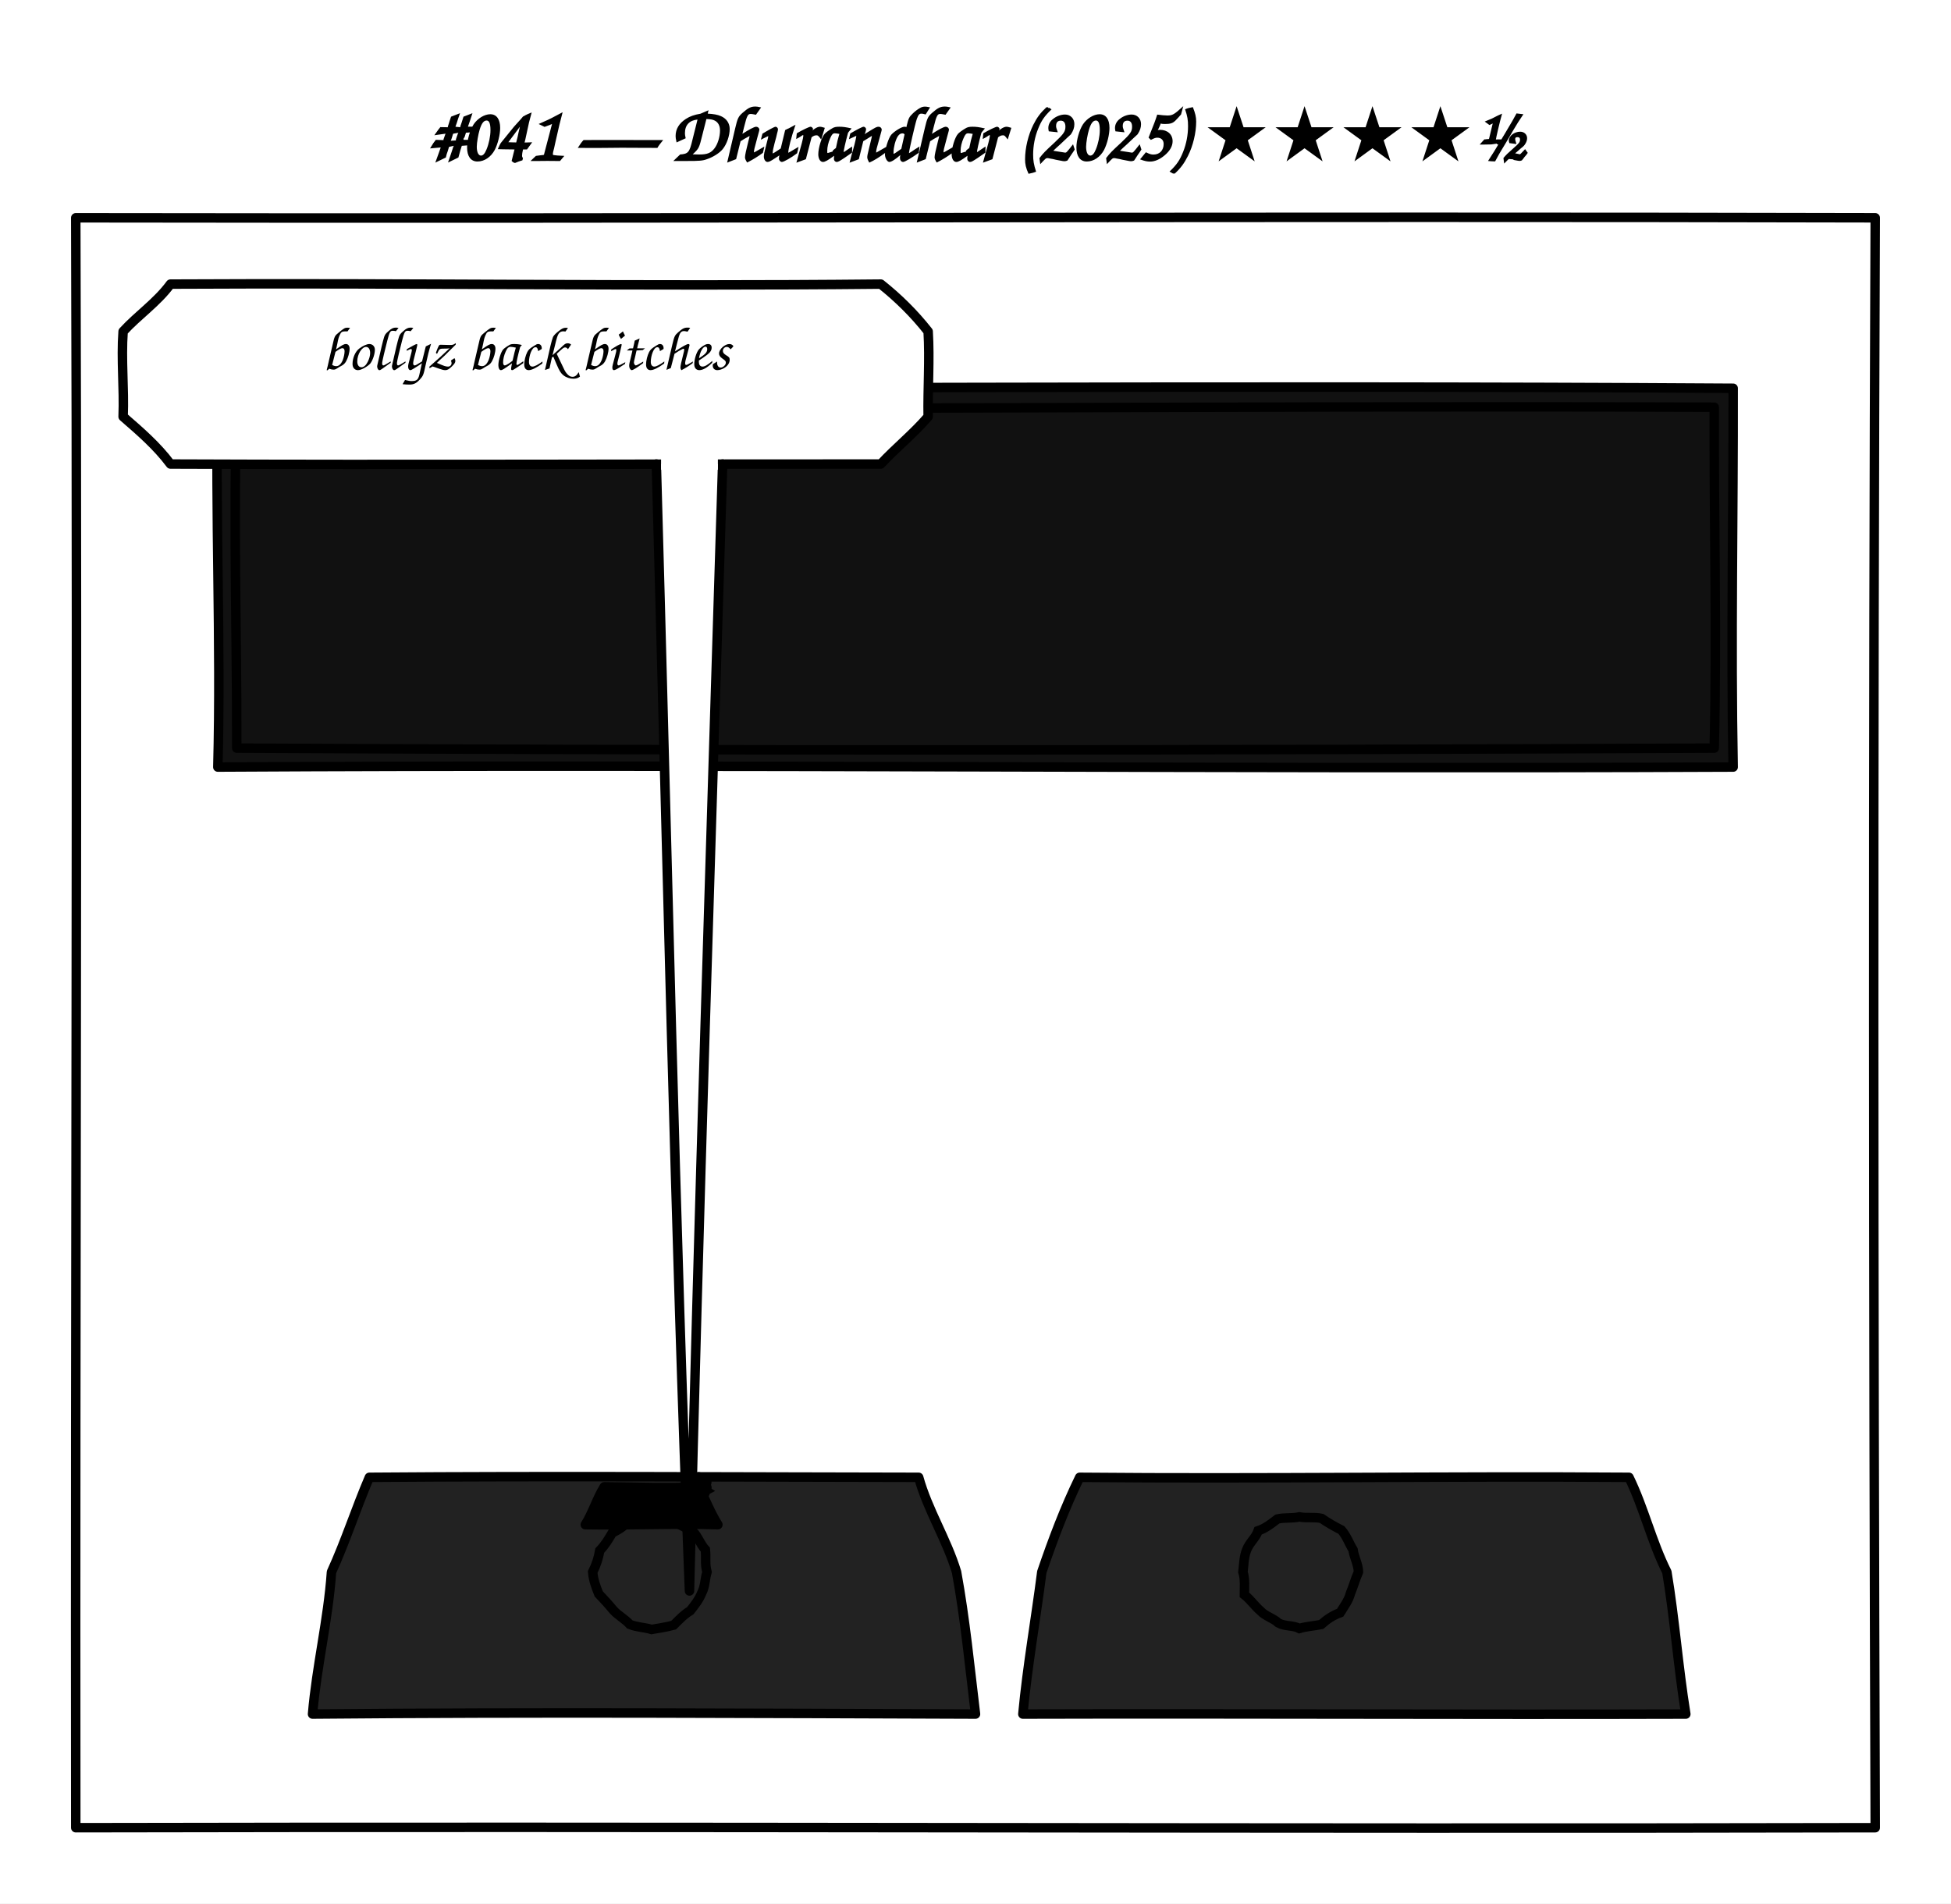
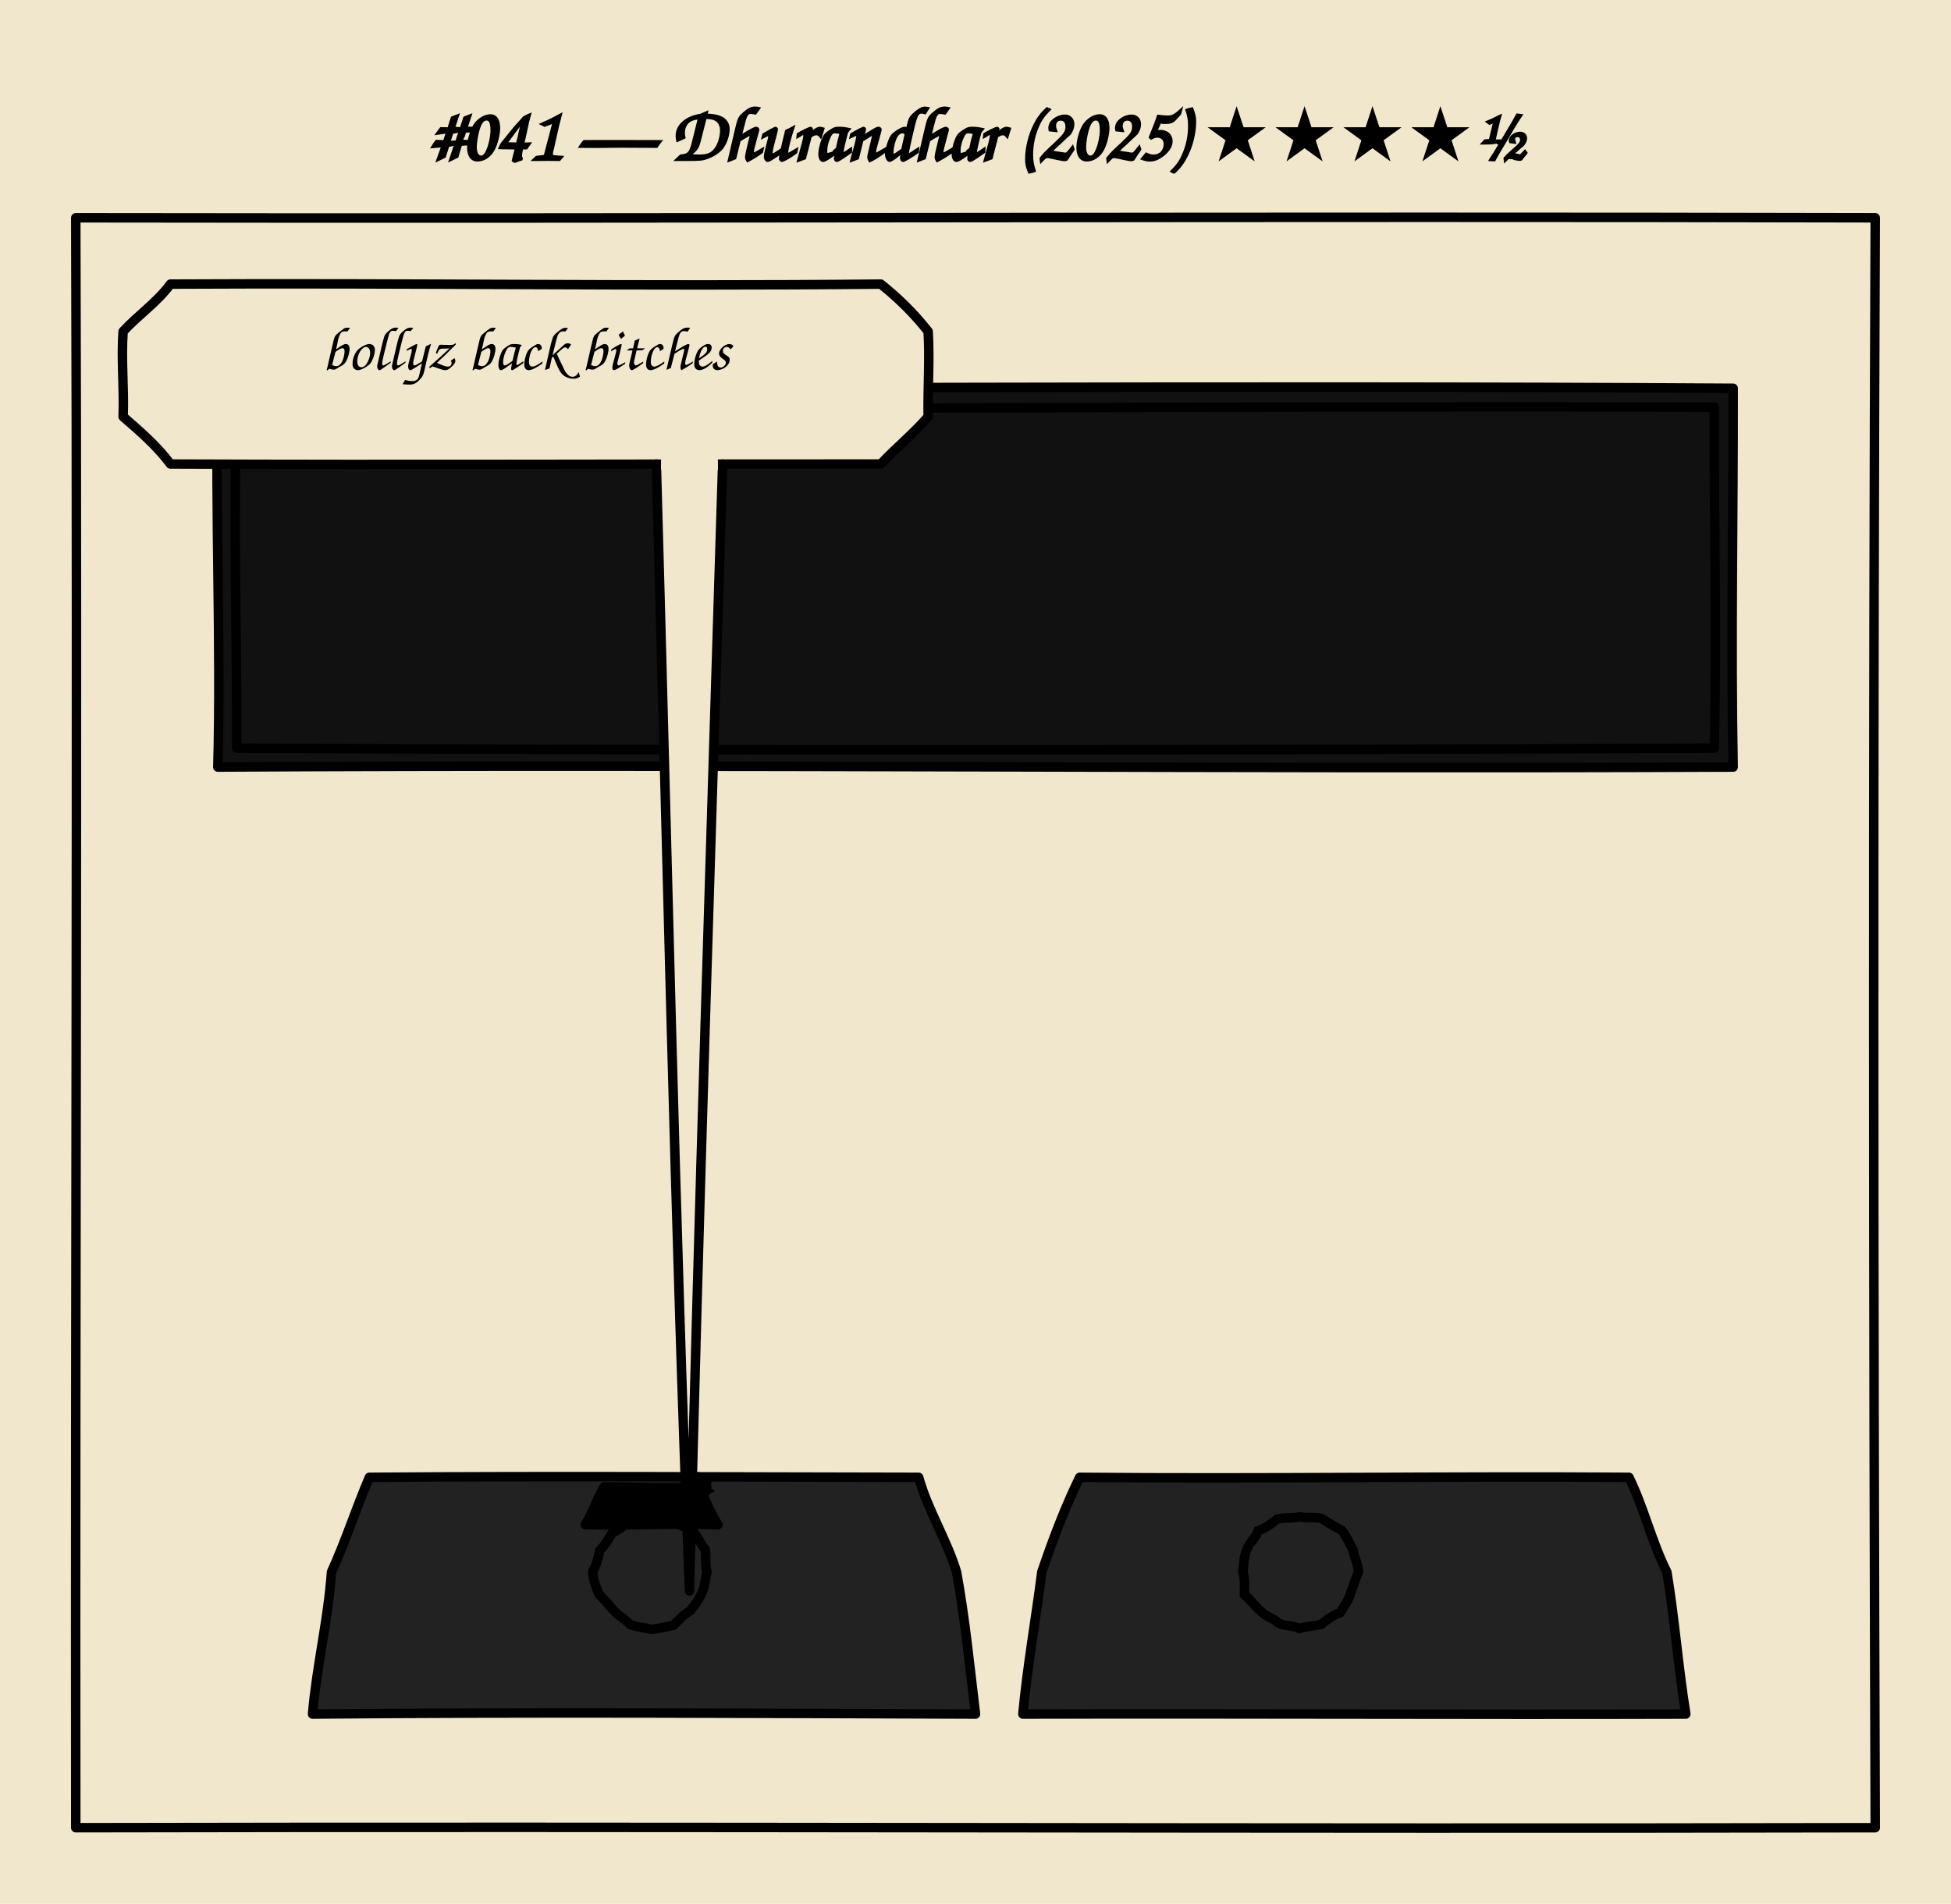
<svg xmlns="http://www.w3.org/2000/svg" viewBox="0 0 412 402" width="412" height="402" role="img" aria-label="#041 — Dhurandhar (2025)">
-   <rect width="100%" height="100%" fill="white" />
+   <rect width="100%" height="100%" fill="#f1e7cc" />
  <text x="206.0" y="34" text-anchor="middle" font-family="Comic Neue, Comic Sans MS, cursive" font-size="16" font-weight="700" fill="black">#041 — Dhurandhar (2025) ★★★★½</text>
  <g class="panel">
    <path d="M 16.00 46.00 C 142.67 46.21, 269.33 45.68, 396.00 46.00 C 395.53 159.33, 395.61 272.67, 396.00 386.00 C 269.33 386.28, 142.67 385.72, 16.00 386.00 C 15.86 272.67, 16.40 159.33, 16.00 46.00" fill="none" stroke="black" stroke-width="2.0" stroke-linecap="round" stroke-linejoin="round" />
    <path d="M 46.00 82.00 C 152.67 82.20, 259.33 81.32, 366.00 82.00 C 366.06 108.67, 365.48 135.33, 366.00 162.00 C 259.33 162.47, 152.67 161.39, 46.00 162.00 C 46.71 135.33, 45.38 108.67, 46.00 82.00" fill="#111" stroke="black" stroke-width="2.0" stroke-linecap="round" stroke-linejoin="round" />
    <path d="M 50.00 86.00 C 154.00 86.77, 258.00 85.62, 362.00 86.00 C 361.93 110.00, 362.58 134.00, 362.00 158.00 C 258.00 158.46, 154.00 158.55, 50.00 158.00 C 50.04 134.00, 49.23 110.00, 50.00 86.00" fill="none" stroke="black" stroke-width="2.0" stroke-linecap="round" stroke-linejoin="round" />
    <path d="M 66.00 362.00 C 112.67 361.57, 159.33 361.84, 206.00 362.00 C 204.78 351.99, 203.82 341.93, 202.00 332.00 C 199.92 325.10, 195.93 318.96, 194.00 312.00 C 155.33 311.95, 116.67 311.70, 78.00 312.00 C 75.17 318.60, 72.99 325.46, 70.00 332.00 C 69.30 342.08, 66.85 351.94, 66.00 362.00" fill="#222" stroke="black" stroke-width="2.0" stroke-linecap="round" stroke-linejoin="round" />
    <path d="M 216.00 362.00 C 262.67 361.87, 309.33 362.14, 356.00 362.00 C 354.38 352.04, 353.66 341.96, 352.00 332.00 C 348.77 325.56, 347.16 318.47, 344.00 312.00 C 305.33 311.73, 266.67 312.36, 228.00 312.00 C 224.85 318.47, 222.32 325.19, 220.00 332.00 C 218.72 342.01, 216.94 351.95, 216.00 362.00" fill="#222" stroke="black" stroke-width="2.0" stroke-linecap="round" stroke-linejoin="round" />
    <path d="M 149.31 332.00 C 148.84 333.44, 148.93 335.02, 148.20 336.39 C 147.64 337.81, 146.70 338.99, 145.77 340.17 C 144.42 340.98, 143.36 342.13, 142.25 343.22 C 140.72 343.63, 139.16 343.87, 137.60 344.13 C 136.10 343.67, 134.49 343.67, 133.01 343.07 C 131.98 341.92, 130.57 341.21, 129.53 340.07 C 128.55 338.88, 127.51 337.73, 126.44 336.62 C 125.83 335.13, 125.28 333.63, 125.16 332.00 C 125.88 330.56, 126.39 329.05, 126.65 327.47 C 127.74 326.36, 128.53 325.04, 129.31 323.71 C 130.73 323.07, 131.97 322.16, 133.07 321.07 C 134.56 320.45, 136.09 319.96, 137.60 319.40 C 139.17 319.80, 140.75 320.15, 142.15 321.01 C 143.33 322.13, 144.87 322.60, 146.26 323.34 C 147.39 324.50, 147.87 326.11, 148.96 327.29 C 149.13 328.86, 148.83 330.46, 149.31 332.00" fill="none" stroke="black" stroke-width="2.0" stroke-linecap="round" />
    <path d="M 286.87 332.00 C 286.22 333.46, 285.80 335.00, 285.19 336.47 C 284.79 338.02, 283.82 339.27, 283.00 340.60 C 281.48 341.14, 280.18 342.02, 278.99 343.09 C 277.47 343.39, 275.90 343.47, 274.40 343.92 C 273.01 343.19, 271.33 343.53, 269.95 342.75 C 268.83 341.70, 267.24 341.36, 266.18 340.22 C 264.96 339.17, 264.06 337.80, 262.78 336.81 C 262.78 335.20, 262.96 333.58, 262.48 332.00 C 262.67 330.45, 262.65 328.86, 263.24 327.38 C 263.78 325.85, 265.16 324.83, 265.69 323.29 C 267.24 322.78, 268.49 321.76, 269.76 320.80 C 271.29 320.45, 272.87 320.70, 274.40 320.36 C 275.95 320.66, 277.54 320.33, 279.09 320.68 C 280.42 321.60, 281.82 322.40, 283.27 323.13 C 284.36 324.36, 284.88 325.93, 285.73 327.31 C 285.95 328.91, 286.83 330.35, 286.87 332.00" fill="none" stroke="black" stroke-width="2.0" stroke-linecap="round" />
    <path d="M 123.60 322.00 C 132.93 322.16, 142.27 321.72, 151.60 322.00 C 150.01 319.46, 148.93 316.67, 147.60 314.00 C 140.93 314.35, 134.27 314.04, 127.60 314.00 C 126.02 316.55, 125.19 319.46, 123.60 322.00" fill="black" stroke="black" stroke-width="2.0" stroke-linecap="round" stroke-linejoin="round" />
    <path d="M 149.16 314.00 C 149.53 314.20, 148.96 314.46, 149.21 314.67 C 148.95 314.80, 148.94 315.06, 148.90 315.30 C 148.83 315.58, 148.28 315.41, 148.37 315.85 C 148.34 316.35, 148.01 316.43, 147.60 316.39 C 147.48 316.00, 147.50 315.54, 147.05 315.33 C 146.70 315.51, 146.70 315.17, 146.59 315.01 C 146.50 314.77, 146.03 315.05, 146.07 314.63 C 145.77 314.32, 145.29 314.33, 145.00 314.00 C 145.35 313.80, 145.38 313.44, 145.46 313.11 C 145.46 312.70, 145.74 312.56, 146.08 312.48 C 146.39 312.62, 146.66 312.95, 147.06 312.70 C 147.38 312.53, 147.17 312.00, 147.60 311.90 C 147.90 311.95, 147.87 312.47, 148.28 312.37 C 148.68 312.62, 148.99 312.17, 149.37 312.23 C 148.97 312.54, 149.49 313.06, 149.11 313.38 C 148.79 313.62, 148.97 313.81, 149.16 314.00" fill="black" stroke="black" stroke-width="2.0" stroke-linecap="round" />
-     <path d="M 36.00 60.00 C 86.00 59.72, 136.00 60.51, 186.00 60.00 C 189.71 62.95, 193.07 66.27, 196.00 70.00 C 196.36 76.00, 195.90 82.00, 196.00 88.00 C 192.92 91.59, 189.22 94.55, 186.00 98.00 C 136.00 97.98, 86.00 98.21, 36.00 98.00 C 33.15 94.18, 29.57 91.10, 26.00 88.00 C 26.24 82.00, 25.56 76.00, 26.00 70.00 C 29.19 66.52, 33.18 63.85, 36.00 60.00" fill="white" stroke="black" stroke-width="2.0" stroke-linecap="round" stroke-linejoin="round" />
-     <path d="M 138.60 98.00 C 140.86 177.34, 142.48 256.69, 145.60 336.00 C 147.52 256.65, 150.14 177.33, 152.60 98.00" fill="white" stroke="black" stroke-width="2.0" stroke-linecap="round" stroke-linejoin="round" />
-     <line x1="139.6" y1="98" x2="151.6" y2="98" stroke="white" stroke-width="2.4" />
+     <path d="M 36.00 60.00 C 86.00 59.72, 136.00 60.51, 186.00 60.00 C 189.71 62.95, 193.07 66.27, 196.00 70.00 C 196.36 76.00, 195.90 82.00, 196.00 88.00 C 192.92 91.59, 189.22 94.55, 186.00 98.00 C 136.00 97.98, 86.00 98.21, 36.00 98.00 C 33.15 94.18, 29.57 91.10, 26.00 88.00 C 26.24 82.00, 25.56 76.00, 26.00 70.00 C 29.19 66.52, 33.18 63.85, 36.00 60.00" fill="#f1e7cc" stroke="black" stroke-width="2.0" stroke-linecap="round" stroke-linejoin="round" />
+     <path d="M 138.60 98.00 C 140.86 177.34, 142.48 256.69, 145.60 336.00 C 147.52 256.65, 150.14 177.33, 152.60 98.00" fill="#f1e7cc" stroke="black" stroke-width="2.0" stroke-linecap="round" stroke-linejoin="round" />
+     <line x1="139.6" y1="98" x2="151.6" y2="98" stroke="#f1e7cc" stroke-width="2.4" />
    <text x="111.0" y="78.0" text-anchor="middle" font-family="Comic Neue, Comic Sans MS, cursive" font-size="13" fill="black">
      <tspan x="111.0" dy="0">bollyz back bitches</tspan>
    </text>
  </g>
</svg>
